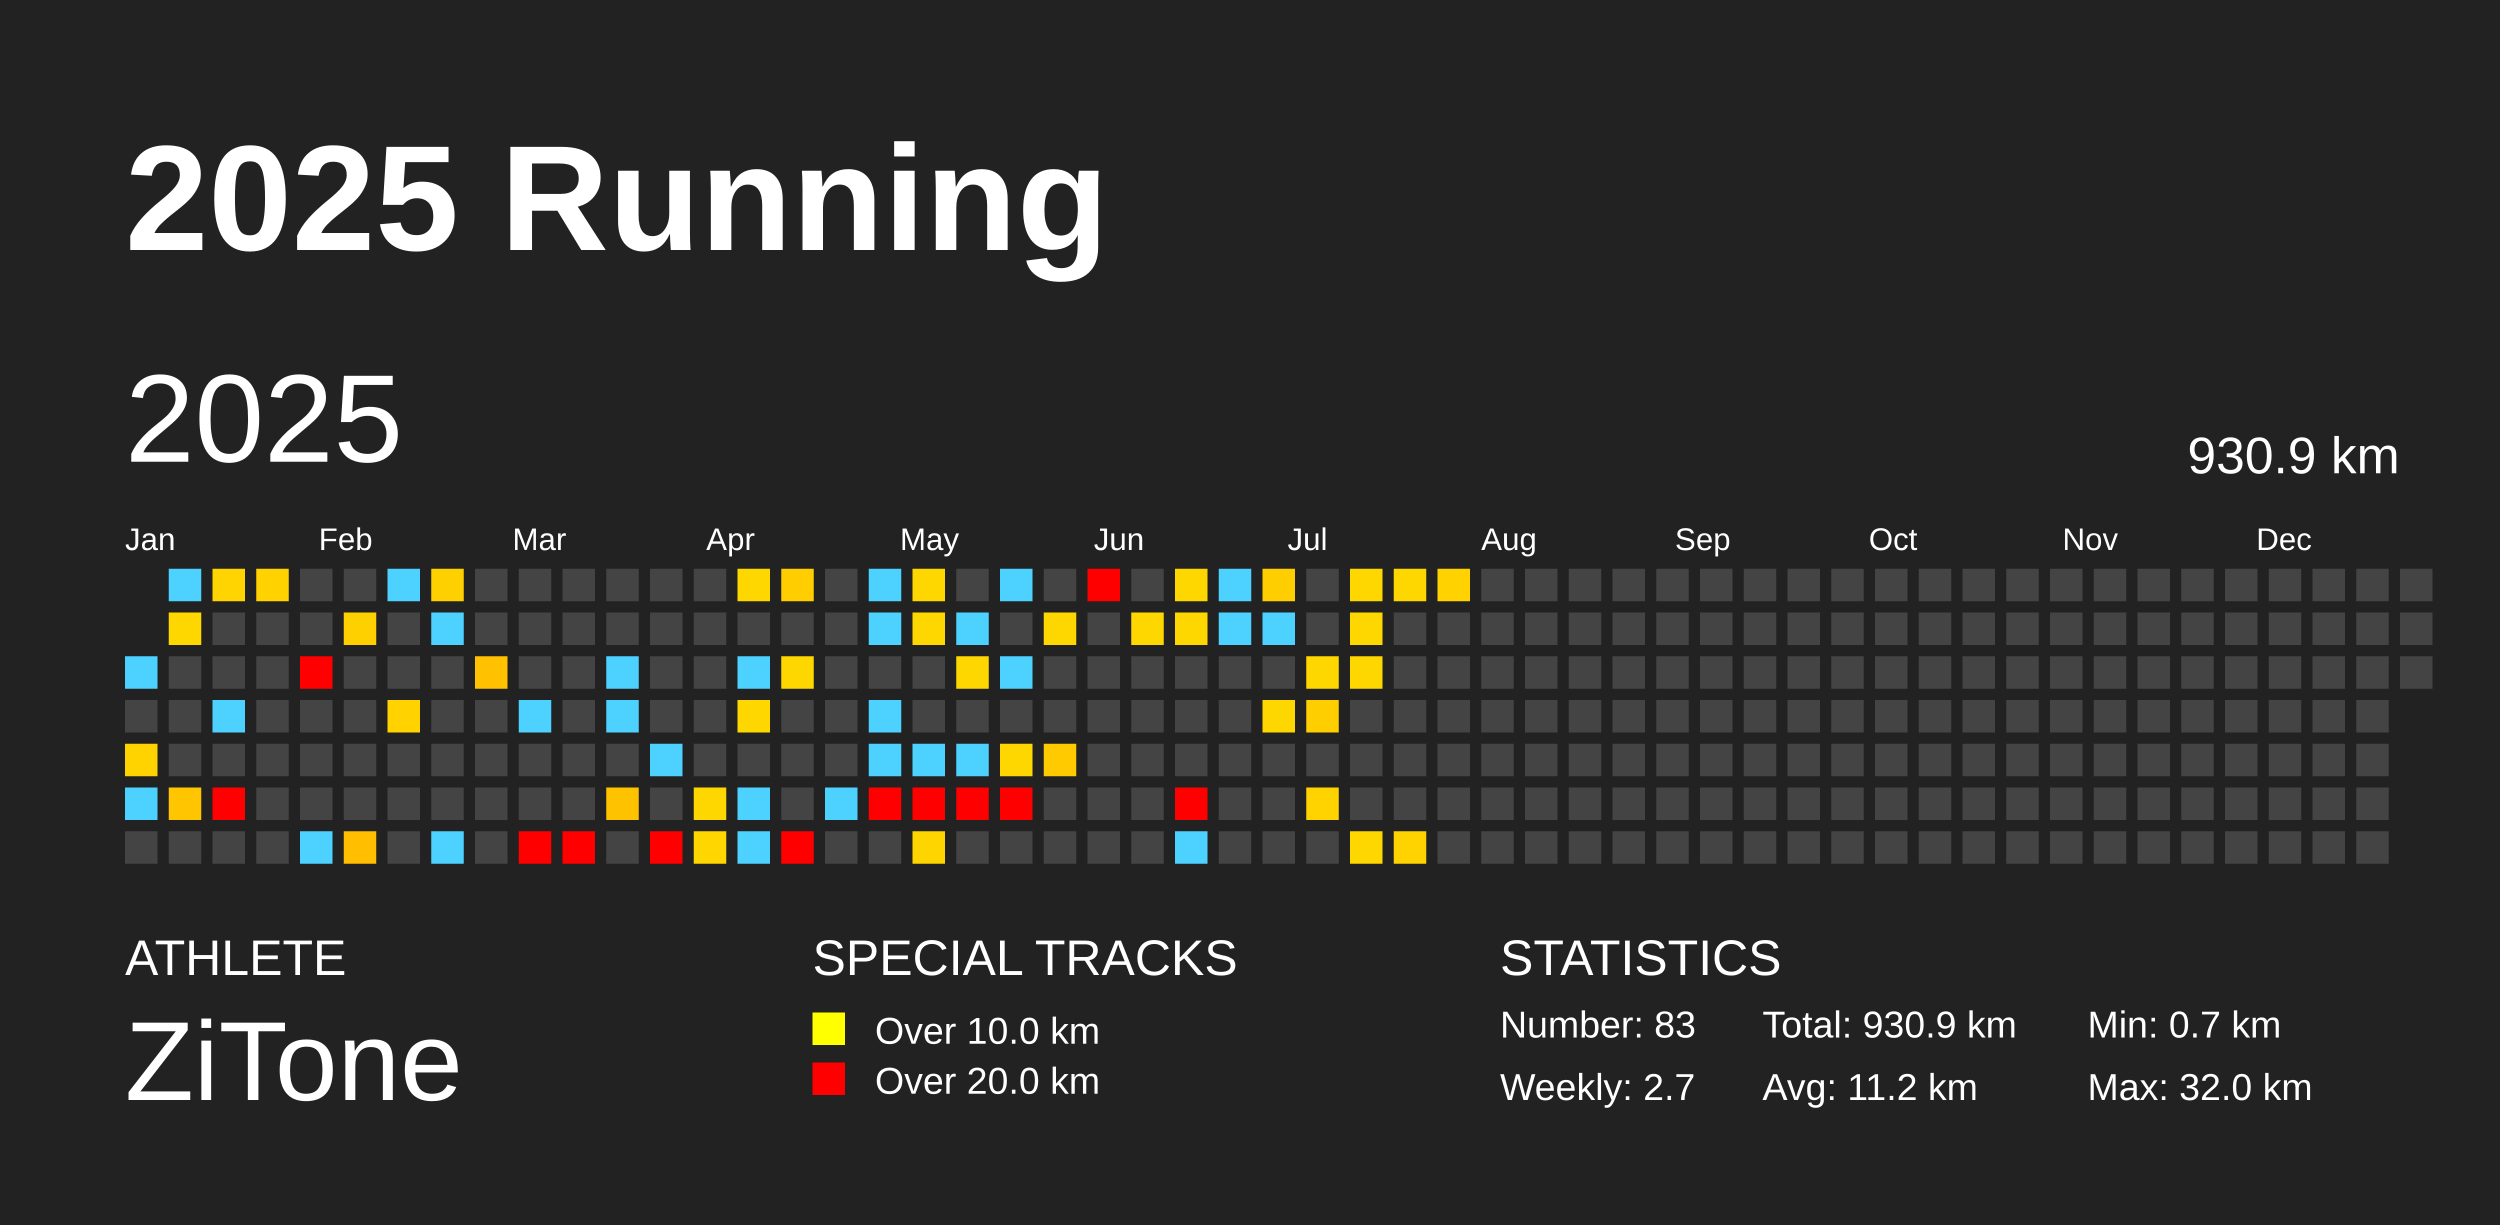
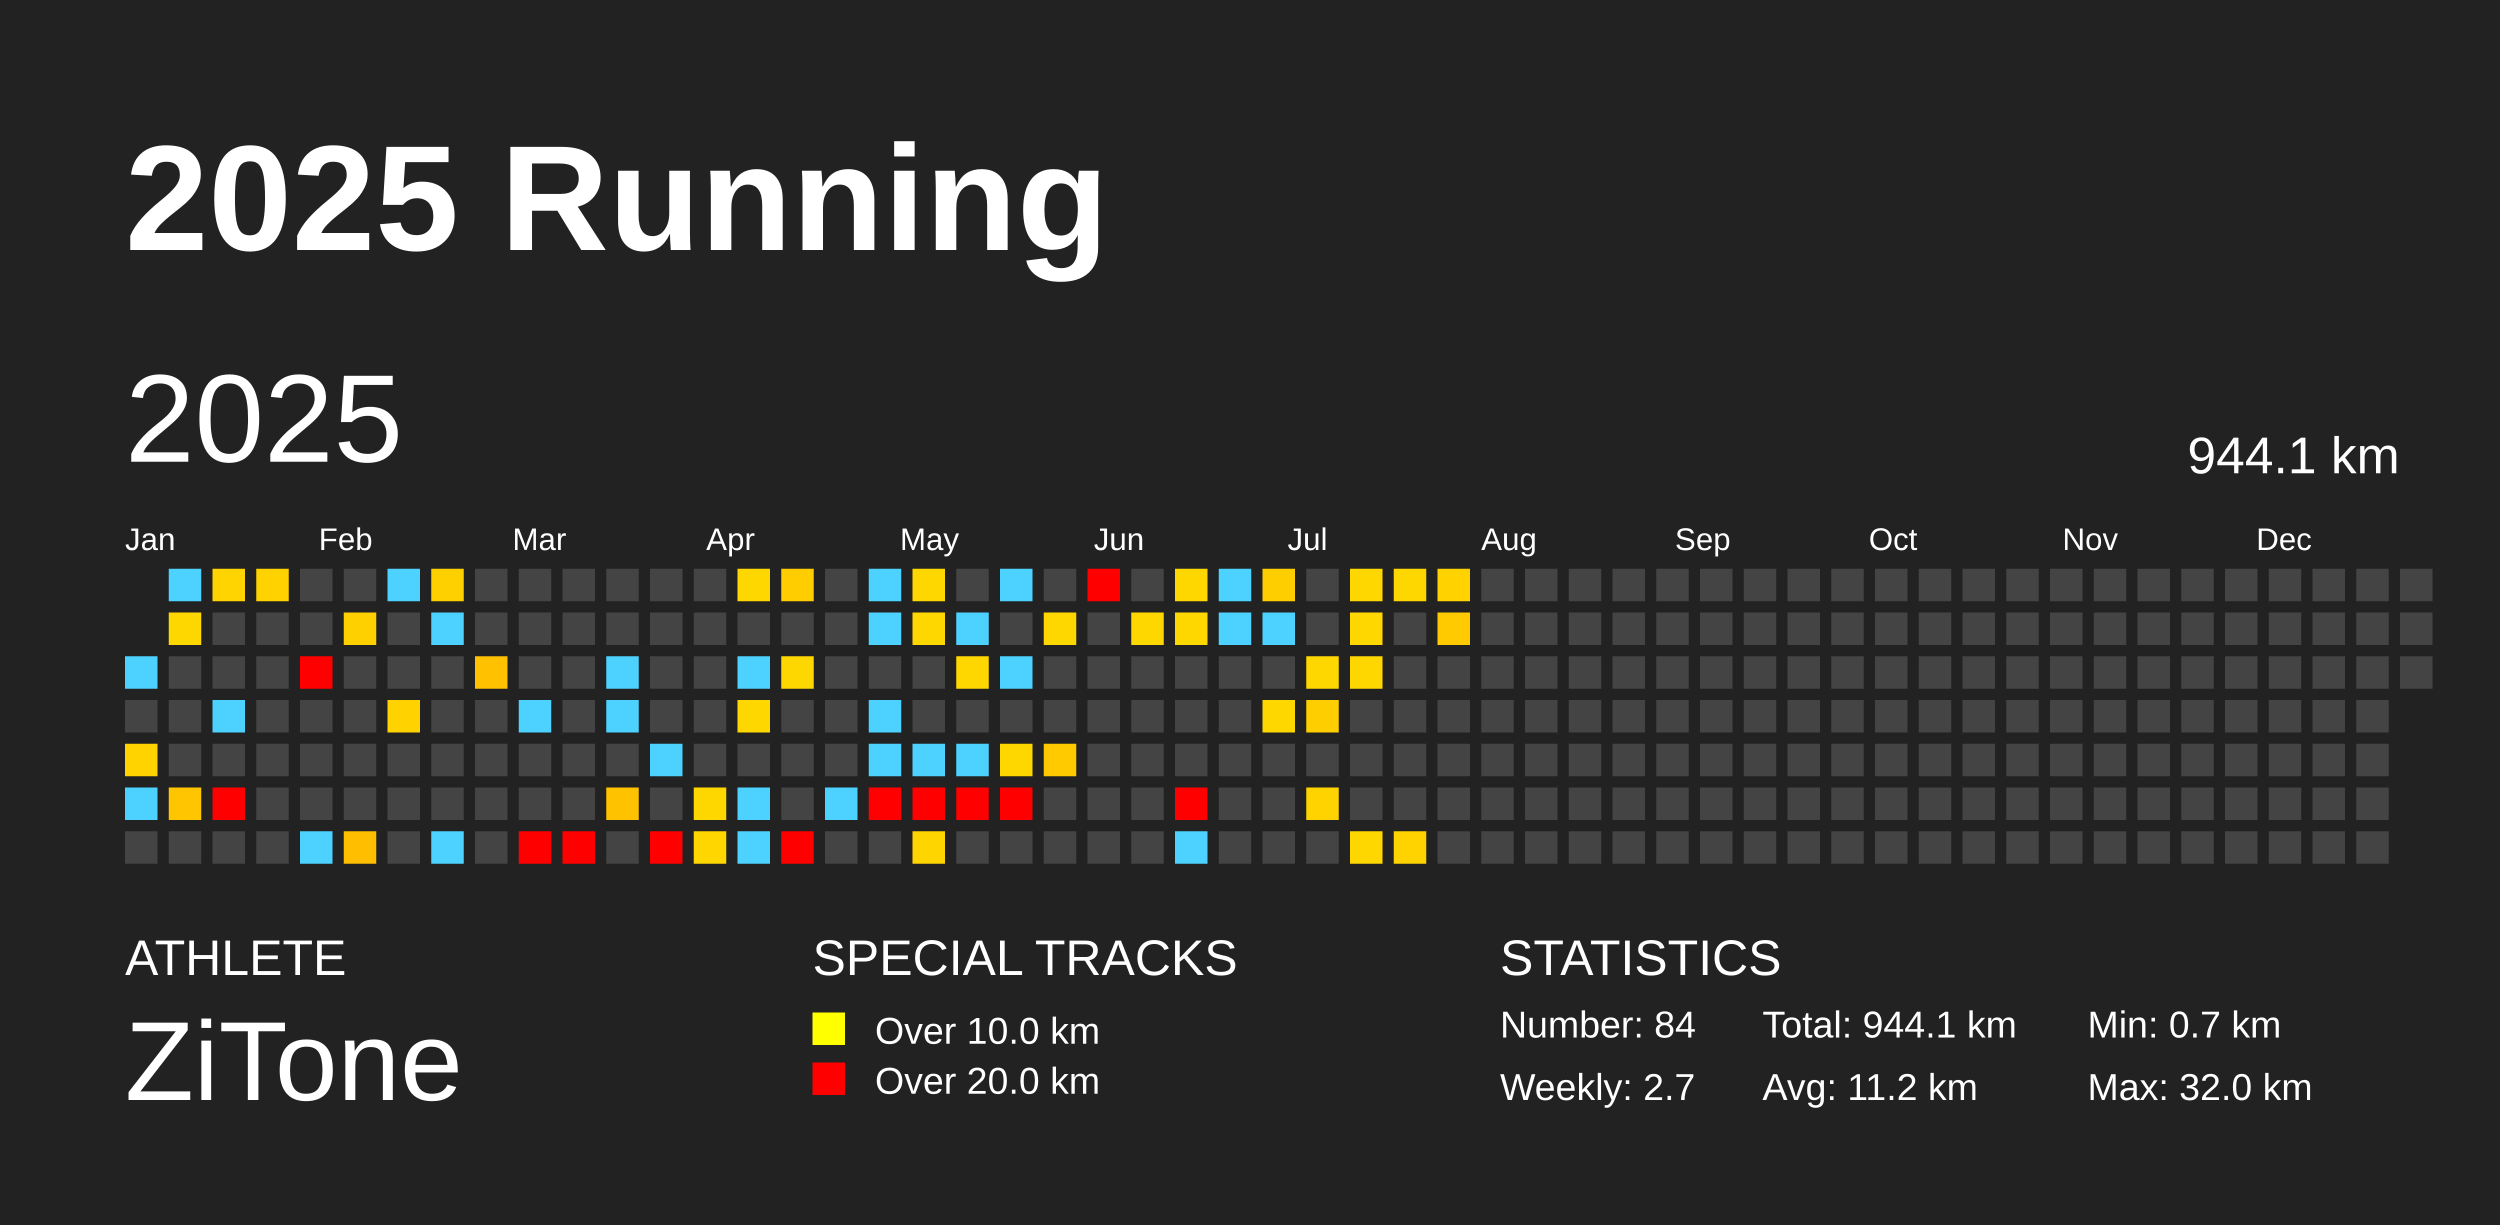
<svg xmlns="http://www.w3.org/2000/svg" baseProfile="full" height="98mm" version="1.1" viewBox="0,0,200,98" width="200mm">
  <defs />
  <rect fill="#222222" height="98" width="200" x="0" y="0" />
  <text fill="#FFFFFF" style="font-size:12px; font-family:Arial; font-weight:bold;" x="10" y="20">2025 Running</text>
  <text fill="#FFFFFF" style="font-size:4px; font-family:Arial" x="10" y="78">ATHLETE</text>
  <text fill="#FFFFFF" style="font-size:9px; font-family:Arial" x="10" y="88">ZiTone</text>
  <text fill="#FFFFFF" style="font-size:4px; font-family:Arial" x="65" y="78">SPECIAL TRACKS</text>
  <rect fill="yellow" height="2.6" width="2.6" x="65" y="81" />
  <text fill="#FFFFFF" style="font-size:3px; font-family:Arial" x="70" y="83.5">Over 10.0 km</text>
  <rect fill="red" height="2.6" width="2.6" x="65" y="85" />
  <text fill="#FFFFFF" style="font-size:3px; font-family:Arial" x="70" y="87.5">Over 20.0 km</text>
  <text fill="#FFFFFF" style="font-size:4px; font-family:Arial" x="120" y="78">STATISTICS</text>
-   <text fill="#FFFFFF" style="font-size:3px; font-family:Arial" x="120" y="83">Number: 83</text>
+   <text fill="#FFFFFF" style="font-size:3px; font-family:Arial" x="120" y="83">Number: 84</text>
  <text fill="#FFFFFF" style="font-size:3px; font-family:Arial" x="120" y="88">Weekly: 2.7</text>
-   <text fill="#FFFFFF" style="font-size:3px; font-family:Arial" x="141" y="83">Total: 930.9 km</text>
+   <text fill="#FFFFFF" style="font-size:3px; font-family:Arial" x="141" y="83">Total: 944.1 km</text>
  <text fill="#FFFFFF" style="font-size:3px; font-family:Arial" x="141" y="88">Avg: 11.2 km</text>
  <text fill="#FFFFFF" style="font-size:3px; font-family:Arial" x="167" y="83">Min: 0.7 km</text>
  <text fill="#FFFFFF" style="font-size:3px; font-family:Arial" x="167" y="88">Max: 32.0 km</text>
  <text dominant-baseline="hanging" fill="#FFFFFF" style="font-size:10.0px; font-family:Arial;" x="10" y="30">2025</text>
-   <text dominant-baseline="hanging" fill="#FFFFFF" style="font-size:4.125px; font-family:Arial;" x="175" y="35">930.9 km</text>
+   <text dominant-baseline="hanging" fill="#FFFFFF" style="font-size:4.125px; font-family:Arial;" x="175" y="35">944.1 km</text>
  <text fill="#FFFFFF" style="font-size:2.5px; font-family:Arial" x="10.0" y="44">Jan</text>
  <text fill="#FFFFFF" style="font-size:2.5px; font-family:Arial" x="25.5" y="44">Feb</text>
  <text fill="#FFFFFF" style="font-size:2.5px; font-family:Arial" x="41.0" y="44">Mar</text>
  <text fill="#FFFFFF" style="font-size:2.5px; font-family:Arial" x="56.5" y="44">Apr</text>
  <text fill="#FFFFFF" style="font-size:2.5px; font-family:Arial" x="72.0" y="44">May</text>
  <text fill="#FFFFFF" style="font-size:2.5px; font-family:Arial" x="87.5" y="44">Jun</text>
  <text fill="#FFFFFF" style="font-size:2.5px; font-family:Arial" x="103.0" y="44">Jul</text>
  <text fill="#FFFFFF" style="font-size:2.5px; font-family:Arial" x="118.5" y="44">Aug</text>
  <text fill="#FFFFFF" style="font-size:2.5px; font-family:Arial" x="134.0" y="44">Sep</text>
  <text fill="#FFFFFF" style="font-size:2.5px; font-family:Arial" x="149.5" y="44">Oct</text>
  <text fill="#FFFFFF" style="font-size:2.5px; font-family:Arial" x="165.0" y="44">Nov</text>
  <text fill="#FFFFFF" style="font-size:2.5px; font-family:Arial" x="180.5" y="44">Dec</text>
  <rect fill="#4dd2ff" height="2.6" width="2.6" x="10.0" y="52.5" />
  <rect fill="#444444" height="2.6" width="2.6" x="10.0" y="56.0" />
  <rect fill="#ffd300" height="2.6" width="2.6" x="10.0" y="59.5" />
  <rect fill="#4dd2ff" height="2.6" width="2.6" x="10.0" y="63.0" />
  <rect fill="#444444" height="2.6" width="2.6" x="10.0" y="66.5" />
  <rect fill="#4dd2ff" height="2.6" width="2.6" x="13.5" y="45.5" />
  <rect fill="#ffd700" height="2.6" width="2.6" x="13.5" y="49.0" />
  <rect fill="#444444" height="2.6" width="2.6" x="13.5" y="52.5" />
  <rect fill="#444444" height="2.6" width="2.6" x="13.5" y="56.0" />
  <rect fill="#444444" height="2.6" width="2.6" x="13.5" y="59.5" />
  <rect fill="#ffc500" height="2.6" width="2.6" x="13.5" y="63.0" />
  <rect fill="#444444" height="2.6" width="2.6" x="13.5" y="66.5" />
  <rect fill="#ffd400" height="2.6" width="2.6" x="17.0" y="45.5" />
  <rect fill="#444444" height="2.6" width="2.6" x="17.0" y="49.0" />
  <rect fill="#444444" height="2.6" width="2.6" x="17.0" y="52.5" />
  <rect fill="#4dd2ff" height="2.6" width="2.6" x="17.0" y="56.0" />
  <rect fill="#444444" height="2.6" width="2.6" x="17.0" y="59.5" />
  <rect fill="red" height="2.6" width="2.6" x="17.0" y="63.0" />
  <rect fill="#444444" height="2.6" width="2.6" x="17.0" y="66.5" />
  <rect fill="#ffd200" height="2.6" width="2.6" x="20.5" y="45.5" />
  <rect fill="#444444" height="2.6" width="2.6" x="20.5" y="49.0" />
  <rect fill="#444444" height="2.6" width="2.6" x="20.5" y="52.5" />
  <rect fill="#444444" height="2.6" width="2.6" x="20.5" y="56.0" />
  <rect fill="#444444" height="2.6" width="2.6" x="20.5" y="59.5" />
  <rect fill="#444444" height="2.6" width="2.6" x="20.5" y="63.0" />
  <rect fill="#444444" height="2.6" width="2.6" x="20.5" y="66.5" />
  <rect fill="#444444" height="2.6" width="2.6" x="24.0" y="45.5" />
  <rect fill="#444444" height="2.6" width="2.6" x="24.0" y="49.0" />
  <rect fill="red" height="2.6" width="2.6" x="24.0" y="52.5" />
  <rect fill="#444444" height="2.6" width="2.6" x="24.0" y="56.0" />
  <rect fill="#444444" height="2.6" width="2.6" x="24.0" y="59.5" />
  <rect fill="#444444" height="2.6" width="2.6" x="24.0" y="63.0" />
  <rect fill="#4dd2ff" height="2.6" width="2.6" x="24.0" y="66.5" />
  <rect fill="#444444" height="2.6" width="2.6" x="27.5" y="45.5" />
  <rect fill="#ffd000" height="2.6" width="2.6" x="27.5" y="49.0" />
  <rect fill="#444444" height="2.6" width="2.6" x="27.5" y="52.5" />
  <rect fill="#444444" height="2.6" width="2.6" x="27.5" y="56.0" />
  <rect fill="#444444" height="2.6" width="2.6" x="27.5" y="59.5" />
  <rect fill="#444444" height="2.6" width="2.6" x="27.5" y="63.0" />
  <rect fill="#ffbe00" height="2.6" width="2.6" x="27.5" y="66.5" />
  <rect fill="#4dd2ff" height="2.6" width="2.6" x="31.0" y="45.5" />
  <rect fill="#444444" height="2.6" width="2.6" x="31.0" y="49.0" />
  <rect fill="#444444" height="2.6" width="2.6" x="31.0" y="52.5" />
  <rect fill="#ffd200" height="2.6" width="2.6" x="31.0" y="56.0" />
  <rect fill="#444444" height="2.6" width="2.6" x="31.0" y="59.5" />
  <rect fill="#444444" height="2.6" width="2.6" x="31.0" y="63.0" />
  <rect fill="#444444" height="2.6" width="2.6" x="31.0" y="66.5" />
  <rect fill="#ffd000" height="2.6" width="2.6" x="34.5" y="45.5" />
  <rect fill="#4dd2ff" height="2.6" width="2.6" x="34.5" y="49.0" />
  <rect fill="#444444" height="2.6" width="2.6" x="34.5" y="52.5" />
  <rect fill="#444444" height="2.6" width="2.6" x="34.5" y="56.0" />
  <rect fill="#444444" height="2.6" width="2.6" x="34.5" y="59.5" />
  <rect fill="#444444" height="2.6" width="2.6" x="34.5" y="63.0" />
  <rect fill="#4dd2ff" height="2.6" width="2.6" x="34.5" y="66.5" />
  <rect fill="#444444" height="2.6" width="2.6" x="38.0" y="45.5" />
  <rect fill="#444444" height="2.6" width="2.6" x="38.0" y="49.0" />
  <rect fill="#ffc100" height="2.6" width="2.6" x="38.0" y="52.5" />
  <rect fill="#444444" height="2.6" width="2.6" x="38.0" y="56.0" />
  <rect fill="#444444" height="2.6" width="2.6" x="38.0" y="59.5" />
  <rect fill="#444444" height="2.6" width="2.6" x="38.0" y="63.0" />
  <rect fill="#444444" height="2.6" width="2.6" x="38.0" y="66.5" />
  <rect fill="#444444" height="2.6" width="2.6" x="41.5" y="45.5" />
  <rect fill="#444444" height="2.6" width="2.6" x="41.5" y="49.0" />
  <rect fill="#444444" height="2.6" width="2.6" x="41.5" y="52.5" />
  <rect fill="#4dd2ff" height="2.6" width="2.6" x="41.5" y="56.0" />
  <rect fill="#444444" height="2.6" width="2.6" x="41.5" y="59.5" />
  <rect fill="#444444" height="2.6" width="2.6" x="41.5" y="63.0" />
  <rect fill="red" height="2.6" width="2.6" x="41.5" y="66.5" />
  <rect fill="#444444" height="2.6" width="2.6" x="45.0" y="45.5" />
  <rect fill="#444444" height="2.6" width="2.6" x="45.0" y="49.0" />
  <rect fill="#444444" height="2.6" width="2.6" x="45.0" y="52.5" />
  <rect fill="#444444" height="2.6" width="2.6" x="45.0" y="56.0" />
  <rect fill="#444444" height="2.6" width="2.6" x="45.0" y="59.5" />
  <rect fill="#444444" height="2.6" width="2.6" x="45.0" y="63.0" />
  <rect fill="red" height="2.6" width="2.6" x="45.0" y="66.5" />
  <rect fill="#444444" height="2.6" width="2.6" x="48.5" y="45.5" />
  <rect fill="#444444" height="2.6" width="2.6" x="48.5" y="49.0" />
  <rect fill="#4dd2ff" height="2.6" width="2.6" x="48.5" y="52.5" />
  <rect fill="#4dd2ff" height="2.6" width="2.6" x="48.5" y="56.0" />
  <rect fill="#444444" height="2.6" width="2.6" x="48.5" y="59.5" />
  <rect fill="#ffc200" height="2.6" width="2.6" x="48.5" y="63.0" />
  <rect fill="#444444" height="2.6" width="2.6" x="48.5" y="66.5" />
  <rect fill="#444444" height="2.6" width="2.6" x="52.0" y="45.5" />
  <rect fill="#444444" height="2.6" width="2.6" x="52.0" y="49.0" />
  <rect fill="#444444" height="2.6" width="2.6" x="52.0" y="52.5" />
  <rect fill="#444444" height="2.6" width="2.6" x="52.0" y="56.0" />
  <rect fill="#4dd2ff" height="2.6" width="2.6" x="52.0" y="59.5" />
  <rect fill="#444444" height="2.6" width="2.6" x="52.0" y="63.0" />
  <rect fill="red" height="2.6" width="2.6" x="52.0" y="66.5" />
  <rect fill="#444444" height="2.6" width="2.6" x="55.5" y="45.5" />
  <rect fill="#444444" height="2.6" width="2.6" x="55.5" y="49.0" />
  <rect fill="#444444" height="2.6" width="2.6" x="55.5" y="52.5" />
  <rect fill="#444444" height="2.6" width="2.6" x="55.5" y="56.0" />
  <rect fill="#444444" height="2.6" width="2.6" x="55.5" y="59.5" />
  <rect fill="#ffd700" height="2.6" width="2.6" x="55.5" y="63.0" />
  <rect fill="#ffd600" height="2.6" width="2.6" x="55.5" y="66.5" />
  <rect fill="#ffd700" height="2.6" width="2.6" x="59.0" y="45.5" />
  <rect fill="#444444" height="2.6" width="2.6" x="59.0" y="49.0" />
  <rect fill="#4dd2ff" height="2.6" width="2.6" x="59.0" y="52.5" />
  <rect fill="#ffd700" height="2.6" width="2.6" x="59.0" y="56.0" />
  <rect fill="#444444" height="2.6" width="2.6" x="59.0" y="59.5" />
  <rect fill="#4dd2ff" height="2.6" width="2.6" x="59.0" y="63.0" />
  <rect fill="#4dd2ff" height="2.6" width="2.6" x="59.0" y="66.5" />
  <rect fill="#ffcd00" height="2.6" width="2.6" x="62.5" y="45.5" />
  <rect fill="#444444" height="2.6" width="2.6" x="62.5" y="49.0" />
  <rect fill="#ffd700" height="2.6" width="2.6" x="62.5" y="52.5" />
  <rect fill="#444444" height="2.6" width="2.6" x="62.5" y="56.0" />
  <rect fill="#444444" height="2.6" width="2.6" x="62.5" y="59.5" />
  <rect fill="#444444" height="2.6" width="2.6" x="62.5" y="63.0" />
  <rect fill="red" height="2.6" width="2.6" x="62.5" y="66.5" />
  <rect fill="#444444" height="2.6" width="2.6" x="66.0" y="45.5" />
  <rect fill="#444444" height="2.6" width="2.6" x="66.0" y="49.0" />
  <rect fill="#444444" height="2.6" width="2.6" x="66.0" y="52.5" />
  <rect fill="#444444" height="2.6" width="2.6" x="66.0" y="56.0" />
  <rect fill="#444444" height="2.6" width="2.6" x="66.0" y="59.5" />
  <rect fill="#4dd2ff" height="2.6" width="2.6" x="66.0" y="63.0" />
  <rect fill="#444444" height="2.6" width="2.6" x="66.0" y="66.5" />
  <rect fill="#4dd2ff" height="2.6" width="2.6" x="69.5" y="45.5" />
  <rect fill="#4dd2ff" height="2.6" width="2.6" x="69.5" y="49.0" />
  <rect fill="#444444" height="2.6" width="2.6" x="69.5" y="52.5" />
  <rect fill="#4dd2ff" height="2.6" width="2.6" x="69.5" y="56.0" />
  <rect fill="#4dd2ff" height="2.6" width="2.6" x="69.5" y="59.5" />
  <rect fill="red" height="2.6" width="2.6" x="69.5" y="63.0" />
  <rect fill="#444444" height="2.6" width="2.6" x="69.5" y="66.5" />
  <rect fill="#ffd700" height="2.6" width="2.6" x="73.0" y="45.5" />
  <rect fill="#ffd700" height="2.6" width="2.6" x="73.0" y="49.0" />
  <rect fill="#444444" height="2.6" width="2.6" x="73.0" y="52.5" />
  <rect fill="#444444" height="2.6" width="2.6" x="73.0" y="56.0" />
  <rect fill="#4dd2ff" height="2.6" width="2.6" x="73.0" y="59.5" />
  <rect fill="red" height="2.6" width="2.6" x="73.0" y="63.0" />
  <rect fill="#ffd500" height="2.6" width="2.6" x="73.0" y="66.5" />
  <rect fill="#444444" height="2.6" width="2.6" x="76.5" y="45.5" />
  <rect fill="#4dd2ff" height="2.6" width="2.6" x="76.5" y="49.0" />
  <rect fill="#ffd700" height="2.6" width="2.6" x="76.5" y="52.5" />
  <rect fill="#444444" height="2.6" width="2.6" x="76.5" y="56.0" />
  <rect fill="#4dd2ff" height="2.6" width="2.6" x="76.5" y="59.5" />
  <rect fill="red" height="2.6" width="2.6" x="76.5" y="63.0" />
  <rect fill="#444444" height="2.6" width="2.6" x="76.5" y="66.5" />
  <rect fill="#4dd2ff" height="2.6" width="2.6" x="80.0" y="45.5" />
  <rect fill="#444444" height="2.6" width="2.6" x="80.0" y="49.0" />
  <rect fill="#4dd2ff" height="2.6" width="2.6" x="80.0" y="52.5" />
  <rect fill="#444444" height="2.6" width="2.6" x="80.0" y="56.0" />
  <rect fill="#ffd700" height="2.6" width="2.6" x="80.0" y="59.5" />
  <rect fill="red" height="2.6" width="2.6" x="80.0" y="63.0" />
  <rect fill="#444444" height="2.6" width="2.6" x="80.0" y="66.5" />
  <rect fill="#444444" height="2.6" width="2.6" x="83.5" y="45.5" />
  <rect fill="#ffd700" height="2.6" width="2.6" x="83.5" y="49.0" />
  <rect fill="#444444" height="2.6" width="2.6" x="83.5" y="52.5" />
  <rect fill="#444444" height="2.6" width="2.6" x="83.5" y="56.0" />
  <rect fill="#ffcb00" height="2.6" width="2.6" x="83.5" y="59.5" />
  <rect fill="#444444" height="2.6" width="2.6" x="83.5" y="63.0" />
  <rect fill="#444444" height="2.6" width="2.6" x="83.5" y="66.5" />
  <rect fill="red" height="2.6" width="2.6" x="87.0" y="45.5" />
  <rect fill="#444444" height="2.6" width="2.6" x="87.0" y="49.0" />
  <rect fill="#444444" height="2.6" width="2.6" x="87.0" y="52.5" />
  <rect fill="#444444" height="2.6" width="2.6" x="87.0" y="56.0" />
  <rect fill="#444444" height="2.6" width="2.6" x="87.0" y="59.5" />
  <rect fill="#444444" height="2.6" width="2.6" x="87.0" y="63.0" />
  <rect fill="#444444" height="2.6" width="2.6" x="87.0" y="66.5" />
  <rect fill="#444444" height="2.6" width="2.6" x="90.5" y="45.5" />
  <rect fill="#ffd700" height="2.6" width="2.6" x="90.5" y="49.0" />
  <rect fill="#444444" height="2.6" width="2.6" x="90.5" y="52.5" />
  <rect fill="#444444" height="2.6" width="2.6" x="90.5" y="56.0" />
  <rect fill="#444444" height="2.6" width="2.6" x="90.5" y="59.5" />
  <rect fill="#444444" height="2.6" width="2.6" x="90.5" y="63.0" />
  <rect fill="#444444" height="2.6" width="2.6" x="90.5" y="66.5" />
  <rect fill="#ffd700" height="2.6" width="2.6" x="94.0" y="45.5" />
  <rect fill="#ffd700" height="2.6" width="2.6" x="94.0" y="49.0" />
  <rect fill="#444444" height="2.6" width="2.6" x="94.0" y="52.5" />
  <rect fill="#444444" height="2.6" width="2.6" x="94.0" y="56.0" />
  <rect fill="#444444" height="2.6" width="2.6" x="94.0" y="59.5" />
  <rect fill="red" height="2.6" width="2.6" x="94.0" y="63.0" />
  <rect fill="#4dd2ff" height="2.6" width="2.6" x="94.0" y="66.5" />
  <rect fill="#4dd2ff" height="2.6" width="2.6" x="97.5" y="45.5" />
  <rect fill="#4dd2ff" height="2.6" width="2.6" x="97.5" y="49.0" />
  <rect fill="#444444" height="2.6" width="2.6" x="97.5" y="52.5" />
  <rect fill="#444444" height="2.6" width="2.6" x="97.5" y="56.0" />
  <rect fill="#444444" height="2.6" width="2.6" x="97.5" y="59.5" />
  <rect fill="#444444" height="2.6" width="2.6" x="97.5" y="63.0" />
  <rect fill="#444444" height="2.6" width="2.6" x="97.5" y="66.5" />
  <rect fill="#ffce00" height="2.6" width="2.6" x="101.0" y="45.5" />
  <rect fill="#4dd2ff" height="2.6" width="2.6" x="101.0" y="49.0" />
  <rect fill="#444444" height="2.6" width="2.6" x="101.0" y="52.5" />
  <rect fill="#ffd700" height="2.6" width="2.6" x="101.0" y="56.0" />
  <rect fill="#444444" height="2.6" width="2.6" x="101.0" y="59.5" />
  <rect fill="#444444" height="2.6" width="2.6" x="101.0" y="63.0" />
  <rect fill="#444444" height="2.6" width="2.6" x="101.0" y="66.5" />
  <rect fill="#444444" height="2.6" width="2.6" x="104.5" y="45.5" />
  <rect fill="#444444" height="2.6" width="2.6" x="104.5" y="49.0" />
  <rect fill="#ffd700" height="2.6" width="2.6" x="104.5" y="52.5" />
  <rect fill="#ffce00" height="2.6" width="2.6" x="104.5" y="56.0" />
  <rect fill="#444444" height="2.6" width="2.6" x="104.5" y="59.5" />
  <rect fill="#ffd300" height="2.6" width="2.6" x="104.5" y="63.0" />
  <rect fill="#444444" height="2.6" width="2.6" x="104.5" y="66.5" />
  <rect fill="#ffd700" height="2.6" width="2.6" x="108.0" y="45.5" />
  <rect fill="#ffd700" height="2.6" width="2.6" x="108.0" y="49.0" />
  <rect fill="#ffd700" height="2.6" width="2.6" x="108.0" y="52.5" />
  <rect fill="#444444" height="2.6" width="2.6" x="108.0" y="56.0" />
  <rect fill="#444444" height="2.6" width="2.6" x="108.0" y="59.5" />
  <rect fill="#444444" height="2.6" width="2.6" x="108.0" y="63.0" />
  <rect fill="#ffd700" height="2.6" width="2.6" x="108.0" y="66.5" />
  <rect fill="#ffd700" height="2.6" width="2.6" x="111.5" y="45.5" />
  <rect fill="#444444" height="2.6" width="2.6" x="111.5" y="49.0" />
  <rect fill="#444444" height="2.6" width="2.6" x="111.5" y="52.5" />
  <rect fill="#444444" height="2.6" width="2.6" x="111.5" y="56.0" />
  <rect fill="#444444" height="2.6" width="2.6" x="111.5" y="59.5" />
  <rect fill="#444444" height="2.6" width="2.6" x="111.5" y="63.0" />
  <rect fill="#ffd300" height="2.6" width="2.6" x="111.5" y="66.5" />
  <rect fill="#ffd200" height="2.6" width="2.6" x="115.0" y="45.5" />
-   <rect fill="#444444" height="2.6" width="2.6" x="115.0" y="49.0" />
+   <rect fill="#ffca00" height="2.6" width="2.6" x="115.0" y="49.0" />
  <rect fill="#444444" height="2.6" width="2.6" x="115.0" y="52.5" />
  <rect fill="#444444" height="2.6" width="2.6" x="115.0" y="56.0" />
  <rect fill="#444444" height="2.6" width="2.6" x="115.0" y="59.5" />
  <rect fill="#444444" height="2.6" width="2.6" x="115.0" y="63.0" />
  <rect fill="#444444" height="2.6" width="2.6" x="115.0" y="66.5" />
  <rect fill="#444444" height="2.6" width="2.6" x="118.5" y="45.5" />
  <rect fill="#444444" height="2.6" width="2.6" x="118.5" y="49.0" />
  <rect fill="#444444" height="2.6" width="2.6" x="118.5" y="52.5" />
  <rect fill="#444444" height="2.6" width="2.6" x="118.5" y="56.0" />
  <rect fill="#444444" height="2.6" width="2.6" x="118.5" y="59.5" />
  <rect fill="#444444" height="2.6" width="2.6" x="118.5" y="63.0" />
  <rect fill="#444444" height="2.6" width="2.6" x="118.5" y="66.5" />
  <rect fill="#444444" height="2.6" width="2.6" x="122.0" y="45.5" />
  <rect fill="#444444" height="2.6" width="2.6" x="122.0" y="49.0" />
  <rect fill="#444444" height="2.6" width="2.6" x="122.0" y="52.5" />
  <rect fill="#444444" height="2.6" width="2.6" x="122.0" y="56.0" />
  <rect fill="#444444" height="2.6" width="2.6" x="122.0" y="59.5" />
  <rect fill="#444444" height="2.6" width="2.6" x="122.0" y="63.0" />
  <rect fill="#444444" height="2.6" width="2.6" x="122.0" y="66.5" />
  <rect fill="#444444" height="2.6" width="2.6" x="125.5" y="45.5" />
  <rect fill="#444444" height="2.6" width="2.6" x="125.5" y="49.0" />
  <rect fill="#444444" height="2.6" width="2.6" x="125.5" y="52.5" />
  <rect fill="#444444" height="2.6" width="2.6" x="125.5" y="56.0" />
  <rect fill="#444444" height="2.6" width="2.6" x="125.5" y="59.5" />
  <rect fill="#444444" height="2.6" width="2.6" x="125.5" y="63.0" />
  <rect fill="#444444" height="2.6" width="2.6" x="125.5" y="66.5" />
  <rect fill="#444444" height="2.6" width="2.6" x="129.0" y="45.5" />
  <rect fill="#444444" height="2.6" width="2.6" x="129.0" y="49.0" />
  <rect fill="#444444" height="2.6" width="2.6" x="129.0" y="52.5" />
  <rect fill="#444444" height="2.6" width="2.6" x="129.0" y="56.0" />
  <rect fill="#444444" height="2.6" width="2.6" x="129.0" y="59.5" />
  <rect fill="#444444" height="2.6" width="2.6" x="129.0" y="63.0" />
  <rect fill="#444444" height="2.6" width="2.6" x="129.0" y="66.5" />
  <rect fill="#444444" height="2.6" width="2.6" x="132.5" y="45.5" />
  <rect fill="#444444" height="2.6" width="2.6" x="132.5" y="49.0" />
  <rect fill="#444444" height="2.6" width="2.6" x="132.5" y="52.5" />
  <rect fill="#444444" height="2.6" width="2.6" x="132.5" y="56.0" />
  <rect fill="#444444" height="2.6" width="2.6" x="132.5" y="59.5" />
  <rect fill="#444444" height="2.6" width="2.6" x="132.5" y="63.0" />
  <rect fill="#444444" height="2.6" width="2.6" x="132.5" y="66.5" />
  <rect fill="#444444" height="2.6" width="2.6" x="136.0" y="45.5" />
  <rect fill="#444444" height="2.6" width="2.6" x="136.0" y="49.0" />
  <rect fill="#444444" height="2.6" width="2.6" x="136.0" y="52.5" />
  <rect fill="#444444" height="2.6" width="2.6" x="136.0" y="56.0" />
  <rect fill="#444444" height="2.6" width="2.6" x="136.0" y="59.5" />
  <rect fill="#444444" height="2.6" width="2.6" x="136.0" y="63.0" />
  <rect fill="#444444" height="2.6" width="2.6" x="136.0" y="66.5" />
  <rect fill="#444444" height="2.6" width="2.6" x="139.5" y="45.5" />
  <rect fill="#444444" height="2.6" width="2.6" x="139.5" y="49.0" />
  <rect fill="#444444" height="2.6" width="2.6" x="139.5" y="52.5" />
  <rect fill="#444444" height="2.6" width="2.6" x="139.5" y="56.0" />
  <rect fill="#444444" height="2.6" width="2.6" x="139.5" y="59.5" />
  <rect fill="#444444" height="2.6" width="2.6" x="139.5" y="63.0" />
  <rect fill="#444444" height="2.6" width="2.6" x="139.5" y="66.5" />
  <rect fill="#444444" height="2.6" width="2.6" x="143.0" y="45.5" />
  <rect fill="#444444" height="2.6" width="2.6" x="143.0" y="49.0" />
  <rect fill="#444444" height="2.6" width="2.6" x="143.0" y="52.5" />
  <rect fill="#444444" height="2.6" width="2.6" x="143.0" y="56.0" />
  <rect fill="#444444" height="2.6" width="2.6" x="143.0" y="59.5" />
  <rect fill="#444444" height="2.6" width="2.6" x="143.0" y="63.0" />
  <rect fill="#444444" height="2.6" width="2.6" x="143.0" y="66.5" />
  <rect fill="#444444" height="2.6" width="2.6" x="146.5" y="45.5" />
  <rect fill="#444444" height="2.6" width="2.6" x="146.5" y="49.0" />
  <rect fill="#444444" height="2.6" width="2.6" x="146.5" y="52.5" />
  <rect fill="#444444" height="2.6" width="2.6" x="146.5" y="56.0" />
  <rect fill="#444444" height="2.6" width="2.6" x="146.5" y="59.5" />
  <rect fill="#444444" height="2.6" width="2.6" x="146.5" y="63.0" />
  <rect fill="#444444" height="2.6" width="2.6" x="146.5" y="66.5" />
  <rect fill="#444444" height="2.6" width="2.6" x="150.0" y="45.5" />
  <rect fill="#444444" height="2.6" width="2.6" x="150.0" y="49.0" />
  <rect fill="#444444" height="2.6" width="2.6" x="150.0" y="52.5" />
  <rect fill="#444444" height="2.6" width="2.6" x="150.0" y="56.0" />
  <rect fill="#444444" height="2.6" width="2.6" x="150.0" y="59.5" />
  <rect fill="#444444" height="2.6" width="2.6" x="150.0" y="63.0" />
  <rect fill="#444444" height="2.6" width="2.6" x="150.0" y="66.5" />
  <rect fill="#444444" height="2.6" width="2.6" x="153.5" y="45.5" />
  <rect fill="#444444" height="2.6" width="2.6" x="153.5" y="49.0" />
  <rect fill="#444444" height="2.6" width="2.6" x="153.5" y="52.5" />
  <rect fill="#444444" height="2.6" width="2.6" x="153.5" y="56.0" />
  <rect fill="#444444" height="2.6" width="2.6" x="153.5" y="59.5" />
  <rect fill="#444444" height="2.6" width="2.6" x="153.5" y="63.0" />
  <rect fill="#444444" height="2.6" width="2.6" x="153.5" y="66.5" />
  <rect fill="#444444" height="2.6" width="2.6" x="157.0" y="45.5" />
  <rect fill="#444444" height="2.6" width="2.6" x="157.0" y="49.0" />
  <rect fill="#444444" height="2.6" width="2.6" x="157.0" y="52.5" />
  <rect fill="#444444" height="2.6" width="2.6" x="157.0" y="56.0" />
  <rect fill="#444444" height="2.6" width="2.6" x="157.0" y="59.5" />
  <rect fill="#444444" height="2.6" width="2.6" x="157.0" y="63.0" />
  <rect fill="#444444" height="2.6" width="2.6" x="157.0" y="66.5" />
  <rect fill="#444444" height="2.6" width="2.6" x="160.5" y="45.5" />
  <rect fill="#444444" height="2.6" width="2.6" x="160.5" y="49.0" />
  <rect fill="#444444" height="2.6" width="2.6" x="160.5" y="52.5" />
  <rect fill="#444444" height="2.6" width="2.6" x="160.5" y="56.0" />
  <rect fill="#444444" height="2.6" width="2.6" x="160.5" y="59.5" />
  <rect fill="#444444" height="2.6" width="2.6" x="160.5" y="63.0" />
  <rect fill="#444444" height="2.6" width="2.6" x="160.5" y="66.5" />
  <rect fill="#444444" height="2.6" width="2.6" x="164.0" y="45.5" />
  <rect fill="#444444" height="2.6" width="2.6" x="164.0" y="49.0" />
  <rect fill="#444444" height="2.6" width="2.6" x="164.0" y="52.5" />
  <rect fill="#444444" height="2.6" width="2.6" x="164.0" y="56.0" />
  <rect fill="#444444" height="2.6" width="2.6" x="164.0" y="59.5" />
  <rect fill="#444444" height="2.6" width="2.6" x="164.0" y="63.0" />
  <rect fill="#444444" height="2.6" width="2.6" x="164.0" y="66.5" />
  <rect fill="#444444" height="2.6" width="2.6" x="167.5" y="45.5" />
  <rect fill="#444444" height="2.6" width="2.6" x="167.5" y="49.0" />
  <rect fill="#444444" height="2.6" width="2.6" x="167.5" y="52.5" />
  <rect fill="#444444" height="2.6" width="2.6" x="167.5" y="56.0" />
  <rect fill="#444444" height="2.6" width="2.6" x="167.5" y="59.5" />
  <rect fill="#444444" height="2.6" width="2.6" x="167.5" y="63.0" />
  <rect fill="#444444" height="2.6" width="2.6" x="167.5" y="66.5" />
  <rect fill="#444444" height="2.6" width="2.6" x="171.0" y="45.5" />
  <rect fill="#444444" height="2.6" width="2.6" x="171.0" y="49.0" />
  <rect fill="#444444" height="2.6" width="2.6" x="171.0" y="52.5" />
  <rect fill="#444444" height="2.6" width="2.6" x="171.0" y="56.0" />
  <rect fill="#444444" height="2.6" width="2.6" x="171.0" y="59.5" />
  <rect fill="#444444" height="2.6" width="2.6" x="171.0" y="63.0" />
  <rect fill="#444444" height="2.6" width="2.6" x="171.0" y="66.5" />
  <rect fill="#444444" height="2.6" width="2.6" x="174.5" y="45.5" />
  <rect fill="#444444" height="2.6" width="2.6" x="174.5" y="49.0" />
  <rect fill="#444444" height="2.6" width="2.6" x="174.5" y="52.5" />
  <rect fill="#444444" height="2.6" width="2.6" x="174.5" y="56.0" />
  <rect fill="#444444" height="2.6" width="2.6" x="174.5" y="59.5" />
  <rect fill="#444444" height="2.6" width="2.6" x="174.5" y="63.0" />
  <rect fill="#444444" height="2.6" width="2.6" x="174.5" y="66.5" />
  <rect fill="#444444" height="2.6" width="2.6" x="178.0" y="45.5" />
  <rect fill="#444444" height="2.6" width="2.6" x="178.0" y="49.0" />
  <rect fill="#444444" height="2.6" width="2.6" x="178.0" y="52.5" />
  <rect fill="#444444" height="2.6" width="2.6" x="178.0" y="56.0" />
  <rect fill="#444444" height="2.6" width="2.6" x="178.0" y="59.5" />
  <rect fill="#444444" height="2.6" width="2.6" x="178.0" y="63.0" />
  <rect fill="#444444" height="2.6" width="2.6" x="178.0" y="66.5" />
  <rect fill="#444444" height="2.6" width="2.6" x="181.5" y="45.5" />
  <rect fill="#444444" height="2.6" width="2.6" x="181.5" y="49.0" />
  <rect fill="#444444" height="2.6" width="2.6" x="181.5" y="52.5" />
  <rect fill="#444444" height="2.6" width="2.6" x="181.5" y="56.0" />
  <rect fill="#444444" height="2.6" width="2.6" x="181.5" y="59.5" />
  <rect fill="#444444" height="2.6" width="2.6" x="181.5" y="63.0" />
  <rect fill="#444444" height="2.6" width="2.6" x="181.5" y="66.5" />
  <rect fill="#444444" height="2.6" width="2.6" x="185.0" y="45.5" />
  <rect fill="#444444" height="2.6" width="2.6" x="185.0" y="49.0" />
  <rect fill="#444444" height="2.6" width="2.6" x="185.0" y="52.5" />
  <rect fill="#444444" height="2.6" width="2.6" x="185.0" y="56.0" />
  <rect fill="#444444" height="2.6" width="2.6" x="185.0" y="59.5" />
  <rect fill="#444444" height="2.6" width="2.6" x="185.0" y="63.0" />
  <rect fill="#444444" height="2.6" width="2.6" x="185.0" y="66.5" />
  <rect fill="#444444" height="2.6" width="2.6" x="188.5" y="45.5" />
  <rect fill="#444444" height="2.6" width="2.6" x="188.5" y="49.0" />
  <rect fill="#444444" height="2.6" width="2.6" x="188.5" y="52.5" />
  <rect fill="#444444" height="2.6" width="2.6" x="188.5" y="56.0" />
  <rect fill="#444444" height="2.6" width="2.6" x="188.5" y="59.5" />
  <rect fill="#444444" height="2.6" width="2.6" x="188.5" y="63.0" />
  <rect fill="#444444" height="2.6" width="2.6" x="188.5" y="66.5" />
  <rect fill="#444444" height="2.6" width="2.6" x="192.0" y="45.5" />
  <rect fill="#444444" height="2.6" width="2.6" x="192.0" y="49.0" />
  <rect fill="#444444" height="2.6" width="2.6" x="192.0" y="52.5" />
</svg>
